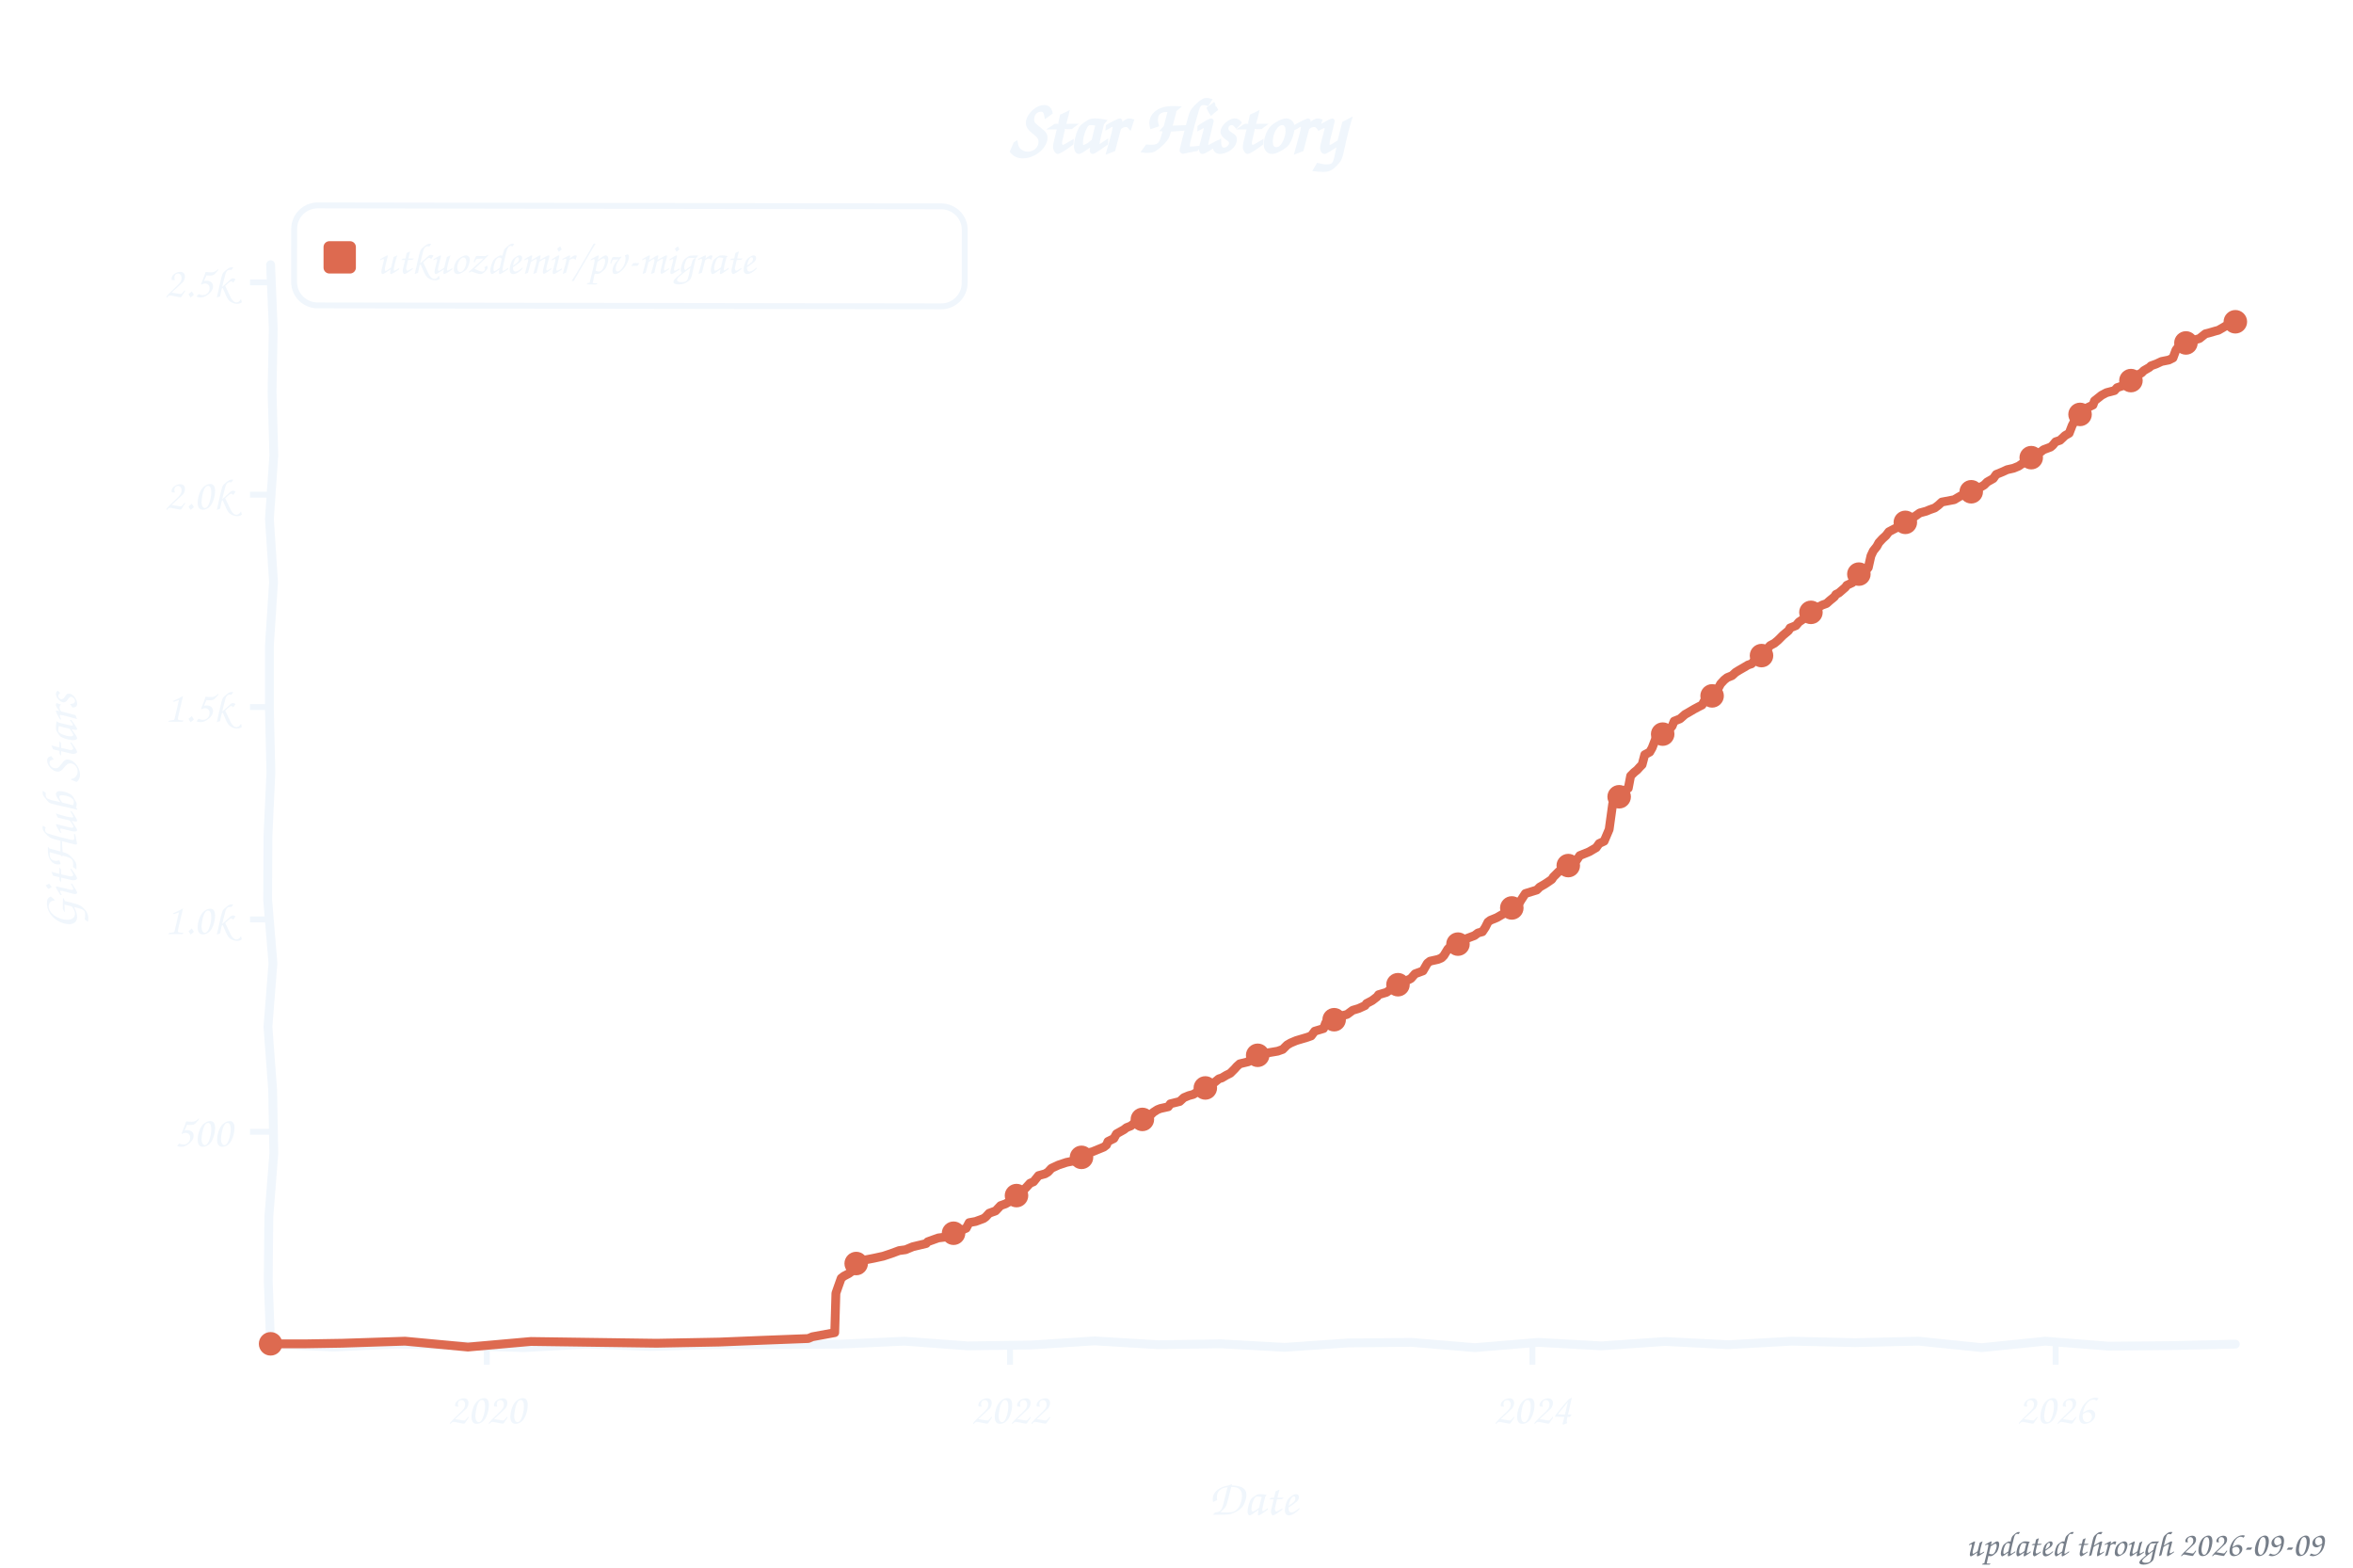
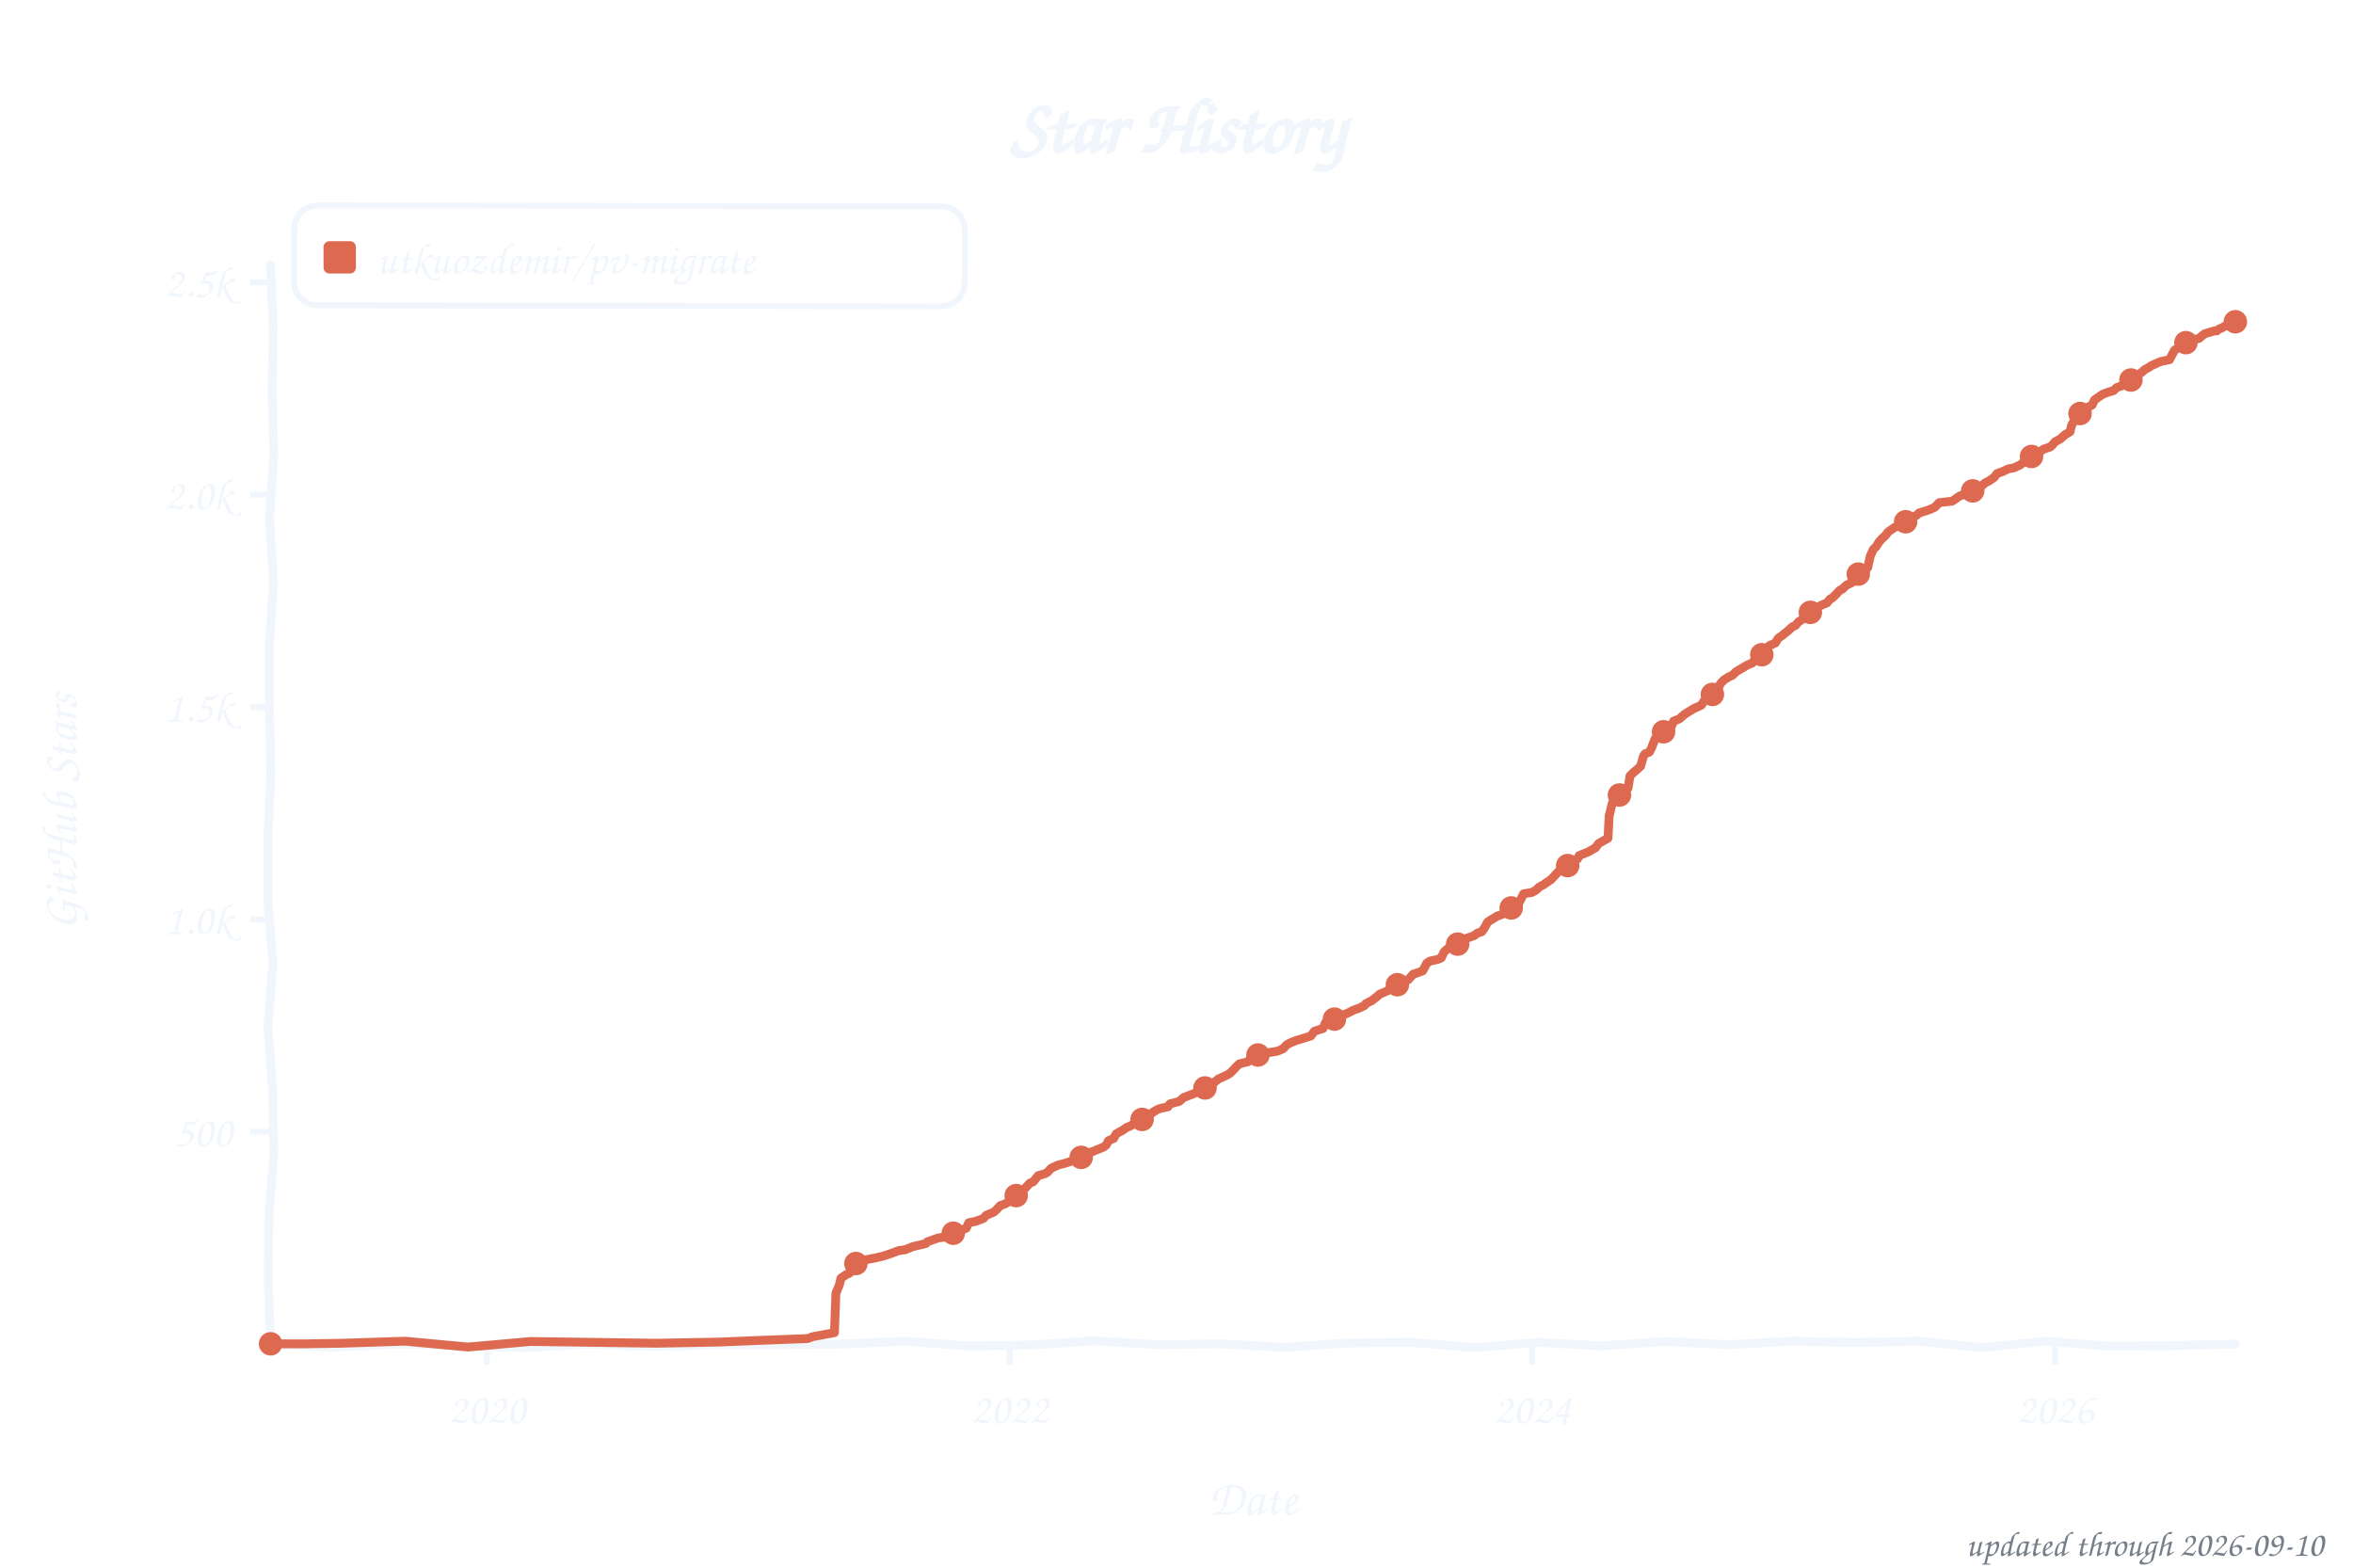
<svg xmlns="http://www.w3.org/2000/svg" width="800" height="533" viewBox="0 0 800 533" role="img" aria-label="Star history of utkuozdemir/pv-migrate">
  <style>text{font-family:"Comic Sans MS","Chalkboard SE","Comic Neue","Marker Felt",cursive}</style>
  <text x="400" y="52" font-size="26" font-weight="bold" text-anchor="middle" fill="#f0f6fc">Star History</text>
  <rect x="100" y="70" width="228" height="34" rx="8" fill="none" stroke="#f0f6fc" stroke-width="2" transform="rotate(0.09 214 87)" />
  <rect x="110" y="82" width="11" height="11" rx="2" fill="#dd6a50" />
  <text x="128" y="93" font-size="15" fill="#f0f6fc" textLength="189" lengthAdjust="spacingAndGlyphs">utkuozdemir/pv-migrate</text>
  <line x1="85" y1="384.8" x2="92" y2="384.8" stroke="#f0f6fc" stroke-width="2" />
  <text x="79" y="389.8" font-size="15" text-anchor="end" fill="#f0f6fc">500</text>
  <line x1="85" y1="312.6" x2="92" y2="312.6" stroke="#f0f6fc" stroke-width="2" />
  <text x="79" y="317.6" font-size="15" text-anchor="end" fill="#f0f6fc">1.0k</text>
  <line x1="85" y1="240.4" x2="92" y2="240.4" stroke="#f0f6fc" stroke-width="2" />
  <text x="79" y="245.4" font-size="15" text-anchor="end" fill="#f0f6fc">1.5k</text>
  <line x1="85" y1="168.2" x2="92" y2="168.2" stroke="#f0f6fc" stroke-width="2" />
  <text x="79" y="173.2" font-size="15" text-anchor="end" fill="#f0f6fc">2.0k</text>
  <line x1="85" y1="96.0" x2="92" y2="96.0" stroke="#f0f6fc" stroke-width="2" />
  <text x="79" y="101.0" font-size="15" text-anchor="end" fill="#f0f6fc">2.5k</text>
  <line x1="165.5" y1="457" x2="165.5" y2="464" stroke="#f0f6fc" stroke-width="2" />
  <text x="165.5" y="484" font-size="15" text-anchor="middle" fill="#f0f6fc">2020</text>
-   <line x1="343.4" y1="457" x2="343.4" y2="464" stroke="#f0f6fc" stroke-width="2" />
-   <text x="343.4" y="484" font-size="15" text-anchor="middle" fill="#f0f6fc">2022</text>
-   <line x1="521.0" y1="457" x2="521.0" y2="464" stroke="#f0f6fc" stroke-width="2" />
-   <text x="521.0" y="484" font-size="15" text-anchor="middle" fill="#f0f6fc">2024</text>
-   <line x1="698.9" y1="457" x2="698.9" y2="464" stroke="#f0f6fc" stroke-width="2" />
-   <text x="698.9" y="484" font-size="15" text-anchor="middle" fill="#f0f6fc">2026</text>
+   <line x1="343.3" y1="457" x2="343.3" y2="464" stroke="#f0f6fc" stroke-width="2" />
+   <text x="343.3" y="484" font-size="15" text-anchor="middle" fill="#f0f6fc">2022</text>
+   <line x1="520.9" y1="457" x2="520.9" y2="464" stroke="#f0f6fc" stroke-width="2" />
+   <text x="520.9" y="484" font-size="15" text-anchor="middle" fill="#f0f6fc">2024</text>
+   <line x1="698.7" y1="457" x2="698.7" y2="464" stroke="#f0f6fc" stroke-width="2" />
+   <text x="698.7" y="484" font-size="15" text-anchor="middle" fill="#f0f6fc">2026</text>
  <text x="426" y="515" font-size="17" text-anchor="middle" fill="#f0f6fc">Date</text>
  <text x="26" y="276" font-size="17" text-anchor="middle" fill="#f0f6fc" transform="rotate(-90 26 276)">GitHub Stars</text>
  <path d="M 92.0,90.0 L 92.9,111.6 L 92.5,133.2 L 93.1,154.8 L 91.6,176.4 L 93.0,197.9 L 91.6,219.5 L 91.6,241.1 L 92.1,262.7 L 91.1,284.3 L 91.0,305.9 L 92.8,327.5 L 91.1,349.1 L 92.7,370.6 L 93.1,392.2 L 91.4,413.8 L 91.2,435.4 L 92.0,457.0 L 113.5,458.0 L 135.1,457.0 L 156.6,457.5 L 178.2,458.2 L 199.7,457.0 L 221.3,457.8 L 242.8,457.2 L 264.4,457.2 L 285.9,457.0 L 307.5,456.0 L 329.0,457.6 L 350.6,457.3 L 372.1,455.9 L 393.7,457.2 L 415.2,456.9 L 436.8,458.1 L 458.3,456.6 L 479.9,456.4 L 501.4,458.2 L 523.0,456.4 L 544.5,457.6 L 566.1,456.1 L 587.6,457.2 L 609.2,456.0 L 630.7,456.5 L 652.3,456.0 L 673.8,458.2 L 695.4,456.0 L 716.9,457.7 L 738.5,457.5 L 760.0,457.0" fill="none" stroke="#f0f6fc" stroke-width="3" stroke-linecap="round" stroke-linejoin="round" />
-   <path d="M 92.0,456.9 L 104.2,456.9 L 116.3,456.7 L 137.7,456.0 L 159.1,458.0 L 180.5,456.1 L 201.8,456.4 L 223.2,456.7 L 244.6,456.3 L 259.2,455.7 L 274.8,455.1 L 276.2,454.5 L 283.8,453.1 L 284.2,439.7 L 285.0,437.4 L 286.0,434.6 L 286.9,433.9 L 288.6,433.0 L 290.1,431.9 L 290.8,429.7 L 292.5,429.3 L 294.0,428.4 L 297.1,427.8 L 300.3,427.1 L 303.0,426.2 L 305.7,425.2 L 307.9,424.9 L 310.3,423.9 L 314.9,422.8 L 315.4,422.2 L 319.0,420.9 L 322.2,420.5 L 324.9,419.2 L 325.9,418.7 L 328.5,417.6 L 329.5,415.7 L 331.7,415.3 L 334.4,414.3 L 335.1,413.8 L 336.3,412.5 L 338.5,411.7 L 340.2,409.9 L 341.9,409.3 L 343.6,408.3 L 344.4,407.8 L 345.6,406.5 L 347.8,404.9 L 349.2,403.4 L 350.2,402.3 L 351.4,401.8 L 353.1,399.7 L 355.3,399.1 L 356.3,398.5 L 357.5,397.2 L 359.9,396.1 L 362.6,395.2 L 364.6,394.8 L 367.2,393.9 L 368.2,393.0 L 368.9,392.2 L 371.4,391.6 L 375.3,390.0 L 376.2,389.3 L 376.7,388.1 L 378.7,387.1 L 379.6,385.5 L 382.1,384.1 L 383.0,383.4 L 384.5,382.8 L 385.7,381.8 L 387.4,380.9 L 389.9,379.9 L 391.1,379.2 L 392.1,378.2 L 393.5,377.3 L 394.5,376.9 L 397.2,376.3 L 397.9,375.3 L 401.1,374.5 L 402.5,373.2 L 404.2,372.5 L 405.7,372.1 L 408.1,370.6 L 409.6,370.1 L 411.0,368.8 L 412.7,368.2 L 414.4,366.8 L 415.4,366.5 L 416.9,365.6 L 418.3,364.9 L 419.8,363.4 L 420.5,362.6 L 421.5,361.7 L 424.4,361.0 L 425.1,360.1 L 426.4,359.5 L 427.8,358.7 L 430.3,358.1 L 434.4,357.4 L 436.1,356.8 L 437.6,355.3 L 438.8,354.6 L 440.7,353.8 L 444.4,352.7 L 445.8,352.2 L 447.0,350.6 L 450.0,349.7 L 450.7,347.8 L 451.7,347.0 L 454.4,346.4 L 456.1,345.4 L 458.0,344.9 L 459.9,343.5 L 461.9,342.9 L 464.1,341.9 L 464.6,341.2 L 466.5,340.2 L 468.2,338.9 L 468.7,338.2 L 471.4,337.4 L 473.6,335.8 L 474.3,335.0 L 477.2,333.7 L 478.9,333.1 L 479.7,332.7 L 481.1,331.1 L 483.8,330.1 L 485.3,327.5 L 486.2,326.8 L 488.9,326.2 L 490.1,325.7 L 490.9,324.9 L 492.3,322.6 L 493.3,321.8 L 496.9,320.7 L 497.4,320.1 L 498.4,319.2 L 501.3,318.1 L 502.5,317.2 L 504.0,316.8 L 505.0,315.3 L 505.9,313.5 L 506.7,312.9 L 508.9,312.0 L 510.8,310.9 L 512.5,310.0 L 513.0,309.3 L 514.5,308.4 L 516.4,307.3 L 517.1,306.1 L 518.6,303.8 L 522.5,302.6 L 523.5,301.6 L 524.9,300.8 L 525.7,300.3 L 527.6,299.0 L 528.1,298.2 L 530.0,296.3 L 531.2,295.7 L 532.2,294.5 L 533.7,294.1 L 534.7,293.0 L 536.1,292.4 L 537.1,290.9 L 540.3,289.6 L 541.5,288.9 L 542.7,288.2 L 543.7,286.8 L 545.4,286.0 L 547.1,282.0 L 548.3,273.3 L 549.5,271.3 L 550.5,270.9 L 551.4,269.3 L 553.6,268.0 L 554.4,263.8 L 555.6,262.6 L 556.6,261.8 L 557.5,260.8 L 558.3,260.0 L 559.2,256.6 L 560.9,255.7 L 561.7,254.3 L 562.9,251.2 L 564.1,250.7 L 565.8,248.8 L 567.3,248.3 L 568.5,246.9 L 569.2,245.2 L 571.2,244.4 L 572.9,242.9 L 573.8,242.4 L 576.0,241.1 L 577.5,240.3 L 578.7,239.7 L 579.4,238.4 L 580.2,237.8 L 581.6,236.8 L 582.8,235.5 L 583.6,235.1 L 585.0,232.5 L 586.2,231.2 L 587.2,230.4 L 588.9,229.7 L 590.1,228.6 L 591.4,227.8 L 592.8,227.0 L 594.3,226.1 L 595.5,225.7 L 596.7,224.4 L 598.2,223.5 L 599.9,221.8 L 601.1,220.3 L 601.8,219.5 L 603.3,218.7 L 604.5,217.7 L 606.2,216.0 L 608.1,214.4 L 608.6,213.5 L 610.6,212.7 L 611.6,211.5 L 613.5,210.2 L 614.2,209.2 L 615.7,208.2 L 617.2,206.8 L 618.6,206.2 L 619.6,205.7 L 621.0,205.2 L 622.0,204.3 L 623.7,202.9 L 624.2,202.1 L 625.2,201.6 L 627.4,199.7 L 627.9,199.0 L 629.8,198.1 L 630.8,196.5 L 632.0,195.2 L 633.9,194.5 L 635.2,193.0 L 636.1,189.0 L 636.9,187.3 L 638.1,185.8 L 638.8,184.5 L 640.0,183.2 L 641.2,182.1 L 642.2,180.8 L 643.9,179.9 L 645.9,178.9 L 647.6,178.0 L 648.8,177.2 L 649.8,176.1 L 651.0,175.6 L 652.7,174.4 L 654.9,173.8 L 656.1,173.3 L 657.8,172.7 L 659.0,171.8 L 660.2,170.7 L 664.4,169.9 L 666.6,168.6 L 669.0,167.9 L 670.2,167.2 L 671.7,165.9 L 673.6,165.5 L 674.6,164.9 L 675.6,163.9 L 677.7,162.7 L 678.7,161.3 L 680.9,160.4 L 682.4,159.7 L 684.6,159.2 L 686.3,158.5 L 688.2,157.2 L 688.9,156.4 L 690.6,155.6 L 691.9,154.5 L 693.6,153.8 L 694.8,152.9 L 697.2,152.0 L 697.9,151.4 L 698.9,150.2 L 700.4,149.7 L 702.1,148.1 L 703.5,147.3 L 704.5,144.7 L 705.7,142.4 L 706.9,141.3 L 707.4,140.6 L 708.4,139.9 L 709.1,138.9 L 711.6,137.7 L 712.1,136.3 L 714.0,134.8 L 714.5,134.4 L 716.2,133.5 L 718.9,132.8 L 719.8,131.8 L 721.6,131.2 L 722.5,130.4 L 724.2,129.6 L 725.4,128.9 L 726.2,127.8 L 728.1,126.8 L 728.9,126.0 L 730.8,124.9 L 731.3,124.4 L 733.2,123.7 L 734.9,122.9 L 737.4,122.4 L 738.8,121.7 L 739.8,119.0 L 740.8,117.7 L 743.0,116.9 L 743.7,116.4 L 746.1,115.6 L 747.8,115.1 L 749.8,113.5 L 751.0,113.2 L 753.4,112.5 L 754.2,112.3 L 755.6,111.5 L 756.6,110.9 L 757.1,110.7 L 758.3,110.6 L 759.3,110.2 L 760.0,109.4" fill="none" stroke="#dd6a50" stroke-width="3" stroke-linecap="round" stroke-linejoin="round" />
+   <path d="M 92.0,456.9 L 104.2,456.9 L 116.3,456.7 L 137.7,456.0 L 159.1,458.0 L 180.4,456.1 L 201.8,456.4 L 223.2,456.7 L 244.5,456.3 L 259.1,455.7 L 274.7,455.1 L 276.2,454.5 L 283.7,453.1 L 284.2,439.7 L 285.4,436.8 L 285.9,434.6 L 287.8,433.3 L 288.6,433.0 L 290.0,431.9 L 290.7,429.7 L 292.4,429.3 L 293.9,428.4 L 297.1,427.8 L 300.2,427.1 L 302.9,426.2 L 305.6,425.2 L 307.8,424.9 L 310.2,423.9 L 314.8,422.8 L 315.3,422.2 L 319.0,420.9 L 322.1,420.5 L 324.8,419.2 L 325.8,418.7 L 328.5,417.6 L 329.4,415.7 L 331.6,415.3 L 334.3,414.3 L 335.3,413.2 L 337.7,412.2 L 338.4,411.7 L 340.1,409.9 L 341.8,409.3 L 344.0,408.0 L 344.5,407.3 L 345.5,406.5 L 347.7,404.9 L 349.1,403.4 L 350.1,402.3 L 351.3,401.8 L 353.0,399.7 L 355.2,399.1 L 356.2,398.5 L 357.4,397.2 L 359.8,396.1 L 361.8,395.6 L 364.9,394.6 L 367.1,393.9 L 368.1,393.0 L 368.8,392.2 L 371.3,391.6 L 375.2,390.0 L 376.1,389.3 L 376.9,387.8 L 378.6,387.1 L 379.5,385.5 L 382.0,384.1 L 382.9,383.4 L 384.4,382.8 L 386.1,381.6 L 387.3,380.9 L 389.8,379.9 L 390.5,379.5 L 391.9,378.2 L 393.4,377.3 L 394.4,376.9 L 397.1,376.3 L 397.8,375.3 L 400.9,374.5 L 402.4,373.2 L 404.1,372.5 L 405.8,371.9 L 408.0,370.6 L 409.5,370.1 L 410.4,369.1 L 412.6,368.2 L 414.3,366.8 L 415.5,366.3 L 417.2,365.5 L 418.2,364.9 L 419.7,363.4 L 420.4,362.6 L 421.4,361.7 L 424.3,361.0 L 425.0,360.1 L 426.2,359.5 L 427.7,358.7 L 430.1,358.1 L 434.3,357.4 L 436.2,356.6 L 437.4,355.3 L 438.6,354.6 L 440.6,353.8 L 444.2,352.7 L 445.7,352.2 L 446.9,350.6 L 449.8,349.7 L 450.6,347.8 L 451.5,347.0 L 454.2,346.4 L 455.9,345.4 L 458.1,344.5 L 460.3,343.4 L 462.0,342.8 L 463.9,341.9 L 464.4,341.2 L 466.4,340.2 L 468.1,338.9 L 469.1,338.0 L 471.5,337.0 L 473.4,335.8 L 474.2,335.0 L 477.1,333.7 L 478.8,333.1 L 480.5,331.2 L 481.5,330.9 L 483.7,330.1 L 485.1,327.5 L 486.1,326.8 L 488.8,326.2 L 490.0,325.7 L 491.0,323.6 L 492.7,322.1 L 493.9,321.6 L 496.8,320.7 L 497.3,320.1 L 498.2,319.2 L 501.2,318.1 L 502.4,317.2 L 503.8,316.8 L 504.8,315.3 L 505.8,313.5 L 507.0,312.7 L 509.2,311.4 L 510.7,310.9 L 512.4,310.0 L 512.8,309.3 L 514.8,307.5 L 516.3,307.3 L 518.0,303.9 L 520.9,303.4 L 522.3,302.6 L 523.3,301.6 L 524.8,300.8 L 525.5,300.3 L 527.4,299.0 L 528.4,297.9 L 529.9,296.3 L 531.1,295.7 L 532.1,294.5 L 534.3,293.4 L 534.7,292.8 L 536.4,292.0 L 536.9,290.9 L 540.1,289.6 L 541.3,288.9 L 542.5,288.2 L 543.5,286.8 L 546.7,285.0 L 547.1,277.4 L 548.1,273.3 L 549.3,271.3 L 550.3,270.9 L 551.3,269.3 L 553.5,268.0 L 554.2,263.8 L 555.4,262.6 L 556.4,261.8 L 557.8,260.5 L 558.8,257.0 L 559.3,256.3 L 560.8,255.7 L 561.5,254.3 L 562.7,251.2 L 563.9,250.7 L 565.6,248.8 L 567.3,248.2 L 568.3,246.9 L 569.0,245.2 L 571.0,244.4 L 572.7,242.9 L 574.6,241.7 L 576.1,240.8 L 577.3,240.3 L 578.5,239.7 L 579.3,238.4 L 580.0,237.8 L 581.9,236.6 L 582.7,235.5 L 583.9,234.6 L 584.9,232.5 L 586.1,231.2 L 587.5,230.3 L 589.0,229.6 L 590.0,228.6 L 591.2,227.8 L 592.6,227.0 L 594.1,226.1 L 595.8,225.4 L 596.5,224.4 L 598.7,222.9 L 599.9,221.6 L 600.7,220.5 L 601.6,219.5 L 603.6,218.6 L 604.6,217.0 L 606.0,216.0 L 608.0,214.4 L 609.4,213.1 L 610.4,212.7 L 611.4,211.5 L 613.3,210.2 L 614.8,208.9 L 616.2,207.5 L 617.0,206.8 L 618.4,206.2 L 619.4,205.7 L 621.1,205.0 L 622.3,203.6 L 623.0,203.3 L 624.3,202.0 L 625.5,200.7 L 626.4,200.3 L 627.7,199.0 L 629.6,198.1 L 630.8,196.2 L 632.5,194.9 L 634.5,193.5 L 635.0,193.0 L 635.9,189.0 L 636.9,186.8 L 637.9,185.8 L 638.9,184.2 L 639.8,183.2 L 641.0,182.1 L 642.0,180.8 L 644.2,179.3 L 645.9,178.7 L 647.4,178.0 L 648.6,177.2 L 649.6,176.1 L 651.5,175.3 L 652.5,174.4 L 655.4,173.5 L 656.4,173.1 L 657.8,172.5 L 659.3,170.9 L 663.7,170.4 L 664.9,169.6 L 666.3,168.6 L 668.8,167.9 L 671.0,166.8 L 671.5,165.9 L 673.4,165.5 L 674.9,164.2 L 676.1,163.6 L 678.0,162.3 L 679.0,161.0 L 680.7,160.4 L 682.9,159.4 L 684.6,159.1 L 686.8,158.1 L 688.0,157.2 L 688.7,156.4 L 690.7,155.2 L 691.9,154.3 L 693.3,153.8 L 694.8,152.7 L 697.0,152.0 L 697.7,151.4 L 698.7,150.2 L 700.4,149.3 L 702.1,147.8 L 703.8,146.8 L 704.3,144.7 L 705.5,142.4 L 706.7,141.3 L 707.5,140.5 L 708.7,139.5 L 709.4,138.7 L 711.3,137.7 L 712.1,136.0 L 713.8,134.8 L 715.0,134.0 L 716.9,133.3 L 718.6,132.8 L 719.6,131.8 L 721.3,131.2 L 722.3,130.4 L 724.0,129.6 L 725.2,128.9 L 725.9,127.8 L 727.9,126.8 L 729.3,125.6 L 730.6,124.9 L 731.5,124.3 L 733.7,123.3 L 734.7,122.9 L 737.6,122.3 L 739.3,119.1 L 740.3,118.4 L 741.5,117.2 L 743.0,116.6 L 745.2,115.9 L 746.4,115.3 L 747.6,115.1 L 749.5,113.5 L 752.9,112.5 L 753.7,112.5 L 754.4,111.9 L 755.4,111.5 L 756.4,110.9 L 757.6,110.7 L 758.5,110.3 L 759.0,110.2 L 760.0,109.4" fill="none" stroke="#dd6a50" stroke-width="3" stroke-linecap="round" stroke-linejoin="round" />
  <circle cx="92.0" cy="456.9" r="4" fill="#dd6a50" />
-   <circle cx="291.1" cy="429.6" r="4" fill="#dd6a50" />
-   <circle cx="324.2" cy="419.3" r="4" fill="#dd6a50" />
-   <circle cx="345.6" cy="406.5" r="4" fill="#dd6a50" />
-   <circle cx="367.7" cy="393.5" r="4" fill="#dd6a50" />
-   <circle cx="388.4" cy="380.6" r="4" fill="#dd6a50" />
-   <circle cx="409.8" cy="369.9" r="4" fill="#dd6a50" />
-   <circle cx="427.6" cy="358.8" r="4" fill="#dd6a50" />
-   <circle cx="453.6" cy="346.7" r="4" fill="#dd6a50" />
-   <circle cx="475.3" cy="334.8" r="4" fill="#dd6a50" />
-   <circle cx="495.7" cy="321.0" r="4" fill="#dd6a50" />
-   <circle cx="514.0" cy="308.7" r="4" fill="#dd6a50" />
-   <circle cx="533.2" cy="294.3" r="4" fill="#dd6a50" />
-   <circle cx="550.5" cy="270.9" r="4" fill="#dd6a50" />
-   <circle cx="565.3" cy="249.6" r="4" fill="#dd6a50" />
-   <circle cx="582.1" cy="236.6" r="4" fill="#dd6a50" />
-   <circle cx="598.9" cy="222.9" r="4" fill="#dd6a50" />
-   <circle cx="615.7" cy="208.2" r="4" fill="#dd6a50" />
-   <circle cx="632.0" cy="195.2" r="4" fill="#dd6a50" />
-   <circle cx="647.8" cy="177.6" r="4" fill="#dd6a50" />
-   <circle cx="670.2" cy="167.2" r="4" fill="#dd6a50" />
-   <circle cx="690.6" cy="155.6" r="4" fill="#dd6a50" />
-   <circle cx="707.2" cy="140.9" r="4" fill="#dd6a50" />
-   <circle cx="724.5" cy="129.4" r="4" fill="#dd6a50" />
-   <circle cx="743.2" cy="116.6" r="4" fill="#dd6a50" />
+   <circle cx="291.0" cy="429.6" r="4" fill="#dd6a50" />
+   <circle cx="324.1" cy="419.3" r="4" fill="#dd6a50" />
+   <circle cx="345.5" cy="406.5" r="4" fill="#dd6a50" />
+   <circle cx="367.6" cy="393.5" r="4" fill="#dd6a50" />
+   <circle cx="388.3" cy="380.6" r="4" fill="#dd6a50" />
+   <circle cx="409.7" cy="369.9" r="4" fill="#dd6a50" />
+   <circle cx="427.7" cy="358.7" r="4" fill="#dd6a50" />
+   <circle cx="453.7" cy="346.5" r="4" fill="#dd6a50" />
+   <circle cx="475.1" cy="334.8" r="4" fill="#dd6a50" />
+   <circle cx="495.6" cy="321.0" r="4" fill="#dd6a50" />
+   <circle cx="513.8" cy="308.7" r="4" fill="#dd6a50" />
+   <circle cx="533.0" cy="294.3" r="4" fill="#dd6a50" />
+   <circle cx="550.6" cy="270.3" r="4" fill="#dd6a50" />
+   <circle cx="565.6" cy="248.8" r="4" fill="#dd6a50" />
+   <circle cx="582.2" cy="236.1" r="4" fill="#dd6a50" />
+   <circle cx="599.0" cy="222.6" r="4" fill="#dd6a50" />
+   <circle cx="615.5" cy="208.2" r="4" fill="#dd6a50" />
+   <circle cx="631.8" cy="195.2" r="4" fill="#dd6a50" />
+   <circle cx="647.9" cy="177.4" r="4" fill="#dd6a50" />
+   <circle cx="670.7" cy="166.9" r="4" fill="#dd6a50" />
+   <circle cx="690.7" cy="155.2" r="4" fill="#dd6a50" />
+   <circle cx="707.2" cy="140.6" r="4" fill="#dd6a50" />
+   <circle cx="724.5" cy="129.2" r="4" fill="#dd6a50" />
+   <circle cx="743.2" cy="116.5" r="4" fill="#dd6a50" />
  <circle cx="760.0" cy="109.4" r="4" fill="#dd6a50" />
-   <text x="790" y="529" font-size="12" text-anchor="end" fill="#767e89">updated through 2026-09-09</text>
+   <text x="790" y="529" font-size="12" text-anchor="end" fill="#767e89">updated through 2026-09-10</text>
</svg>
